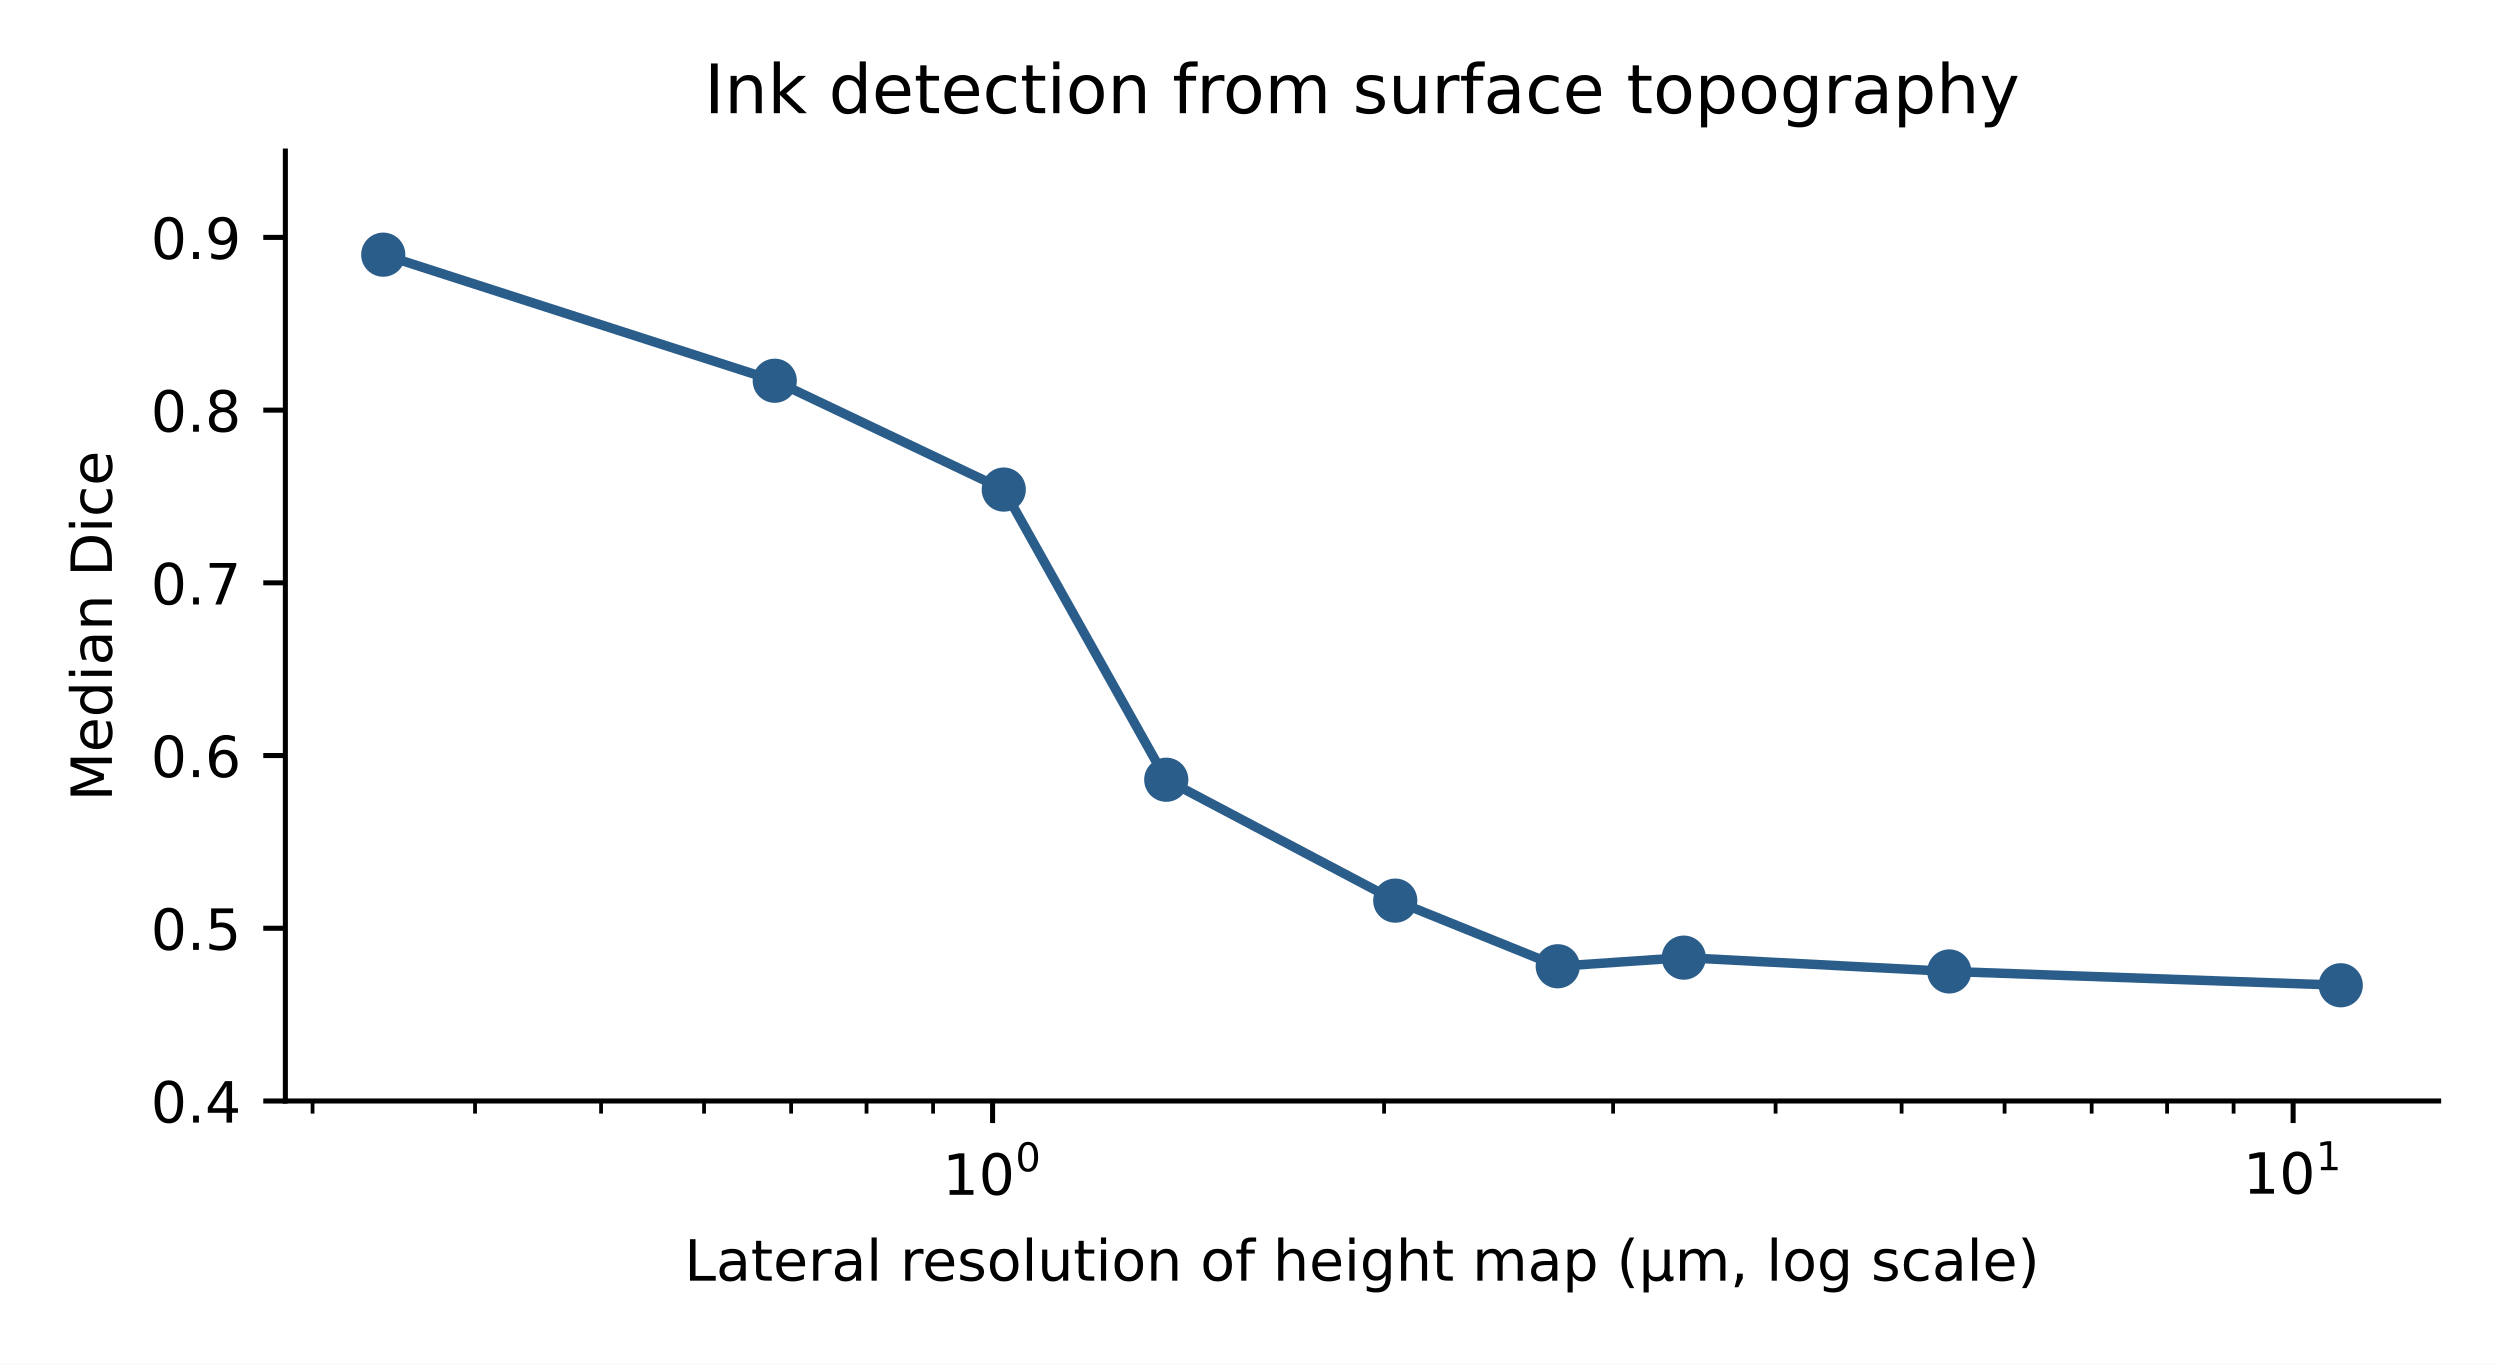
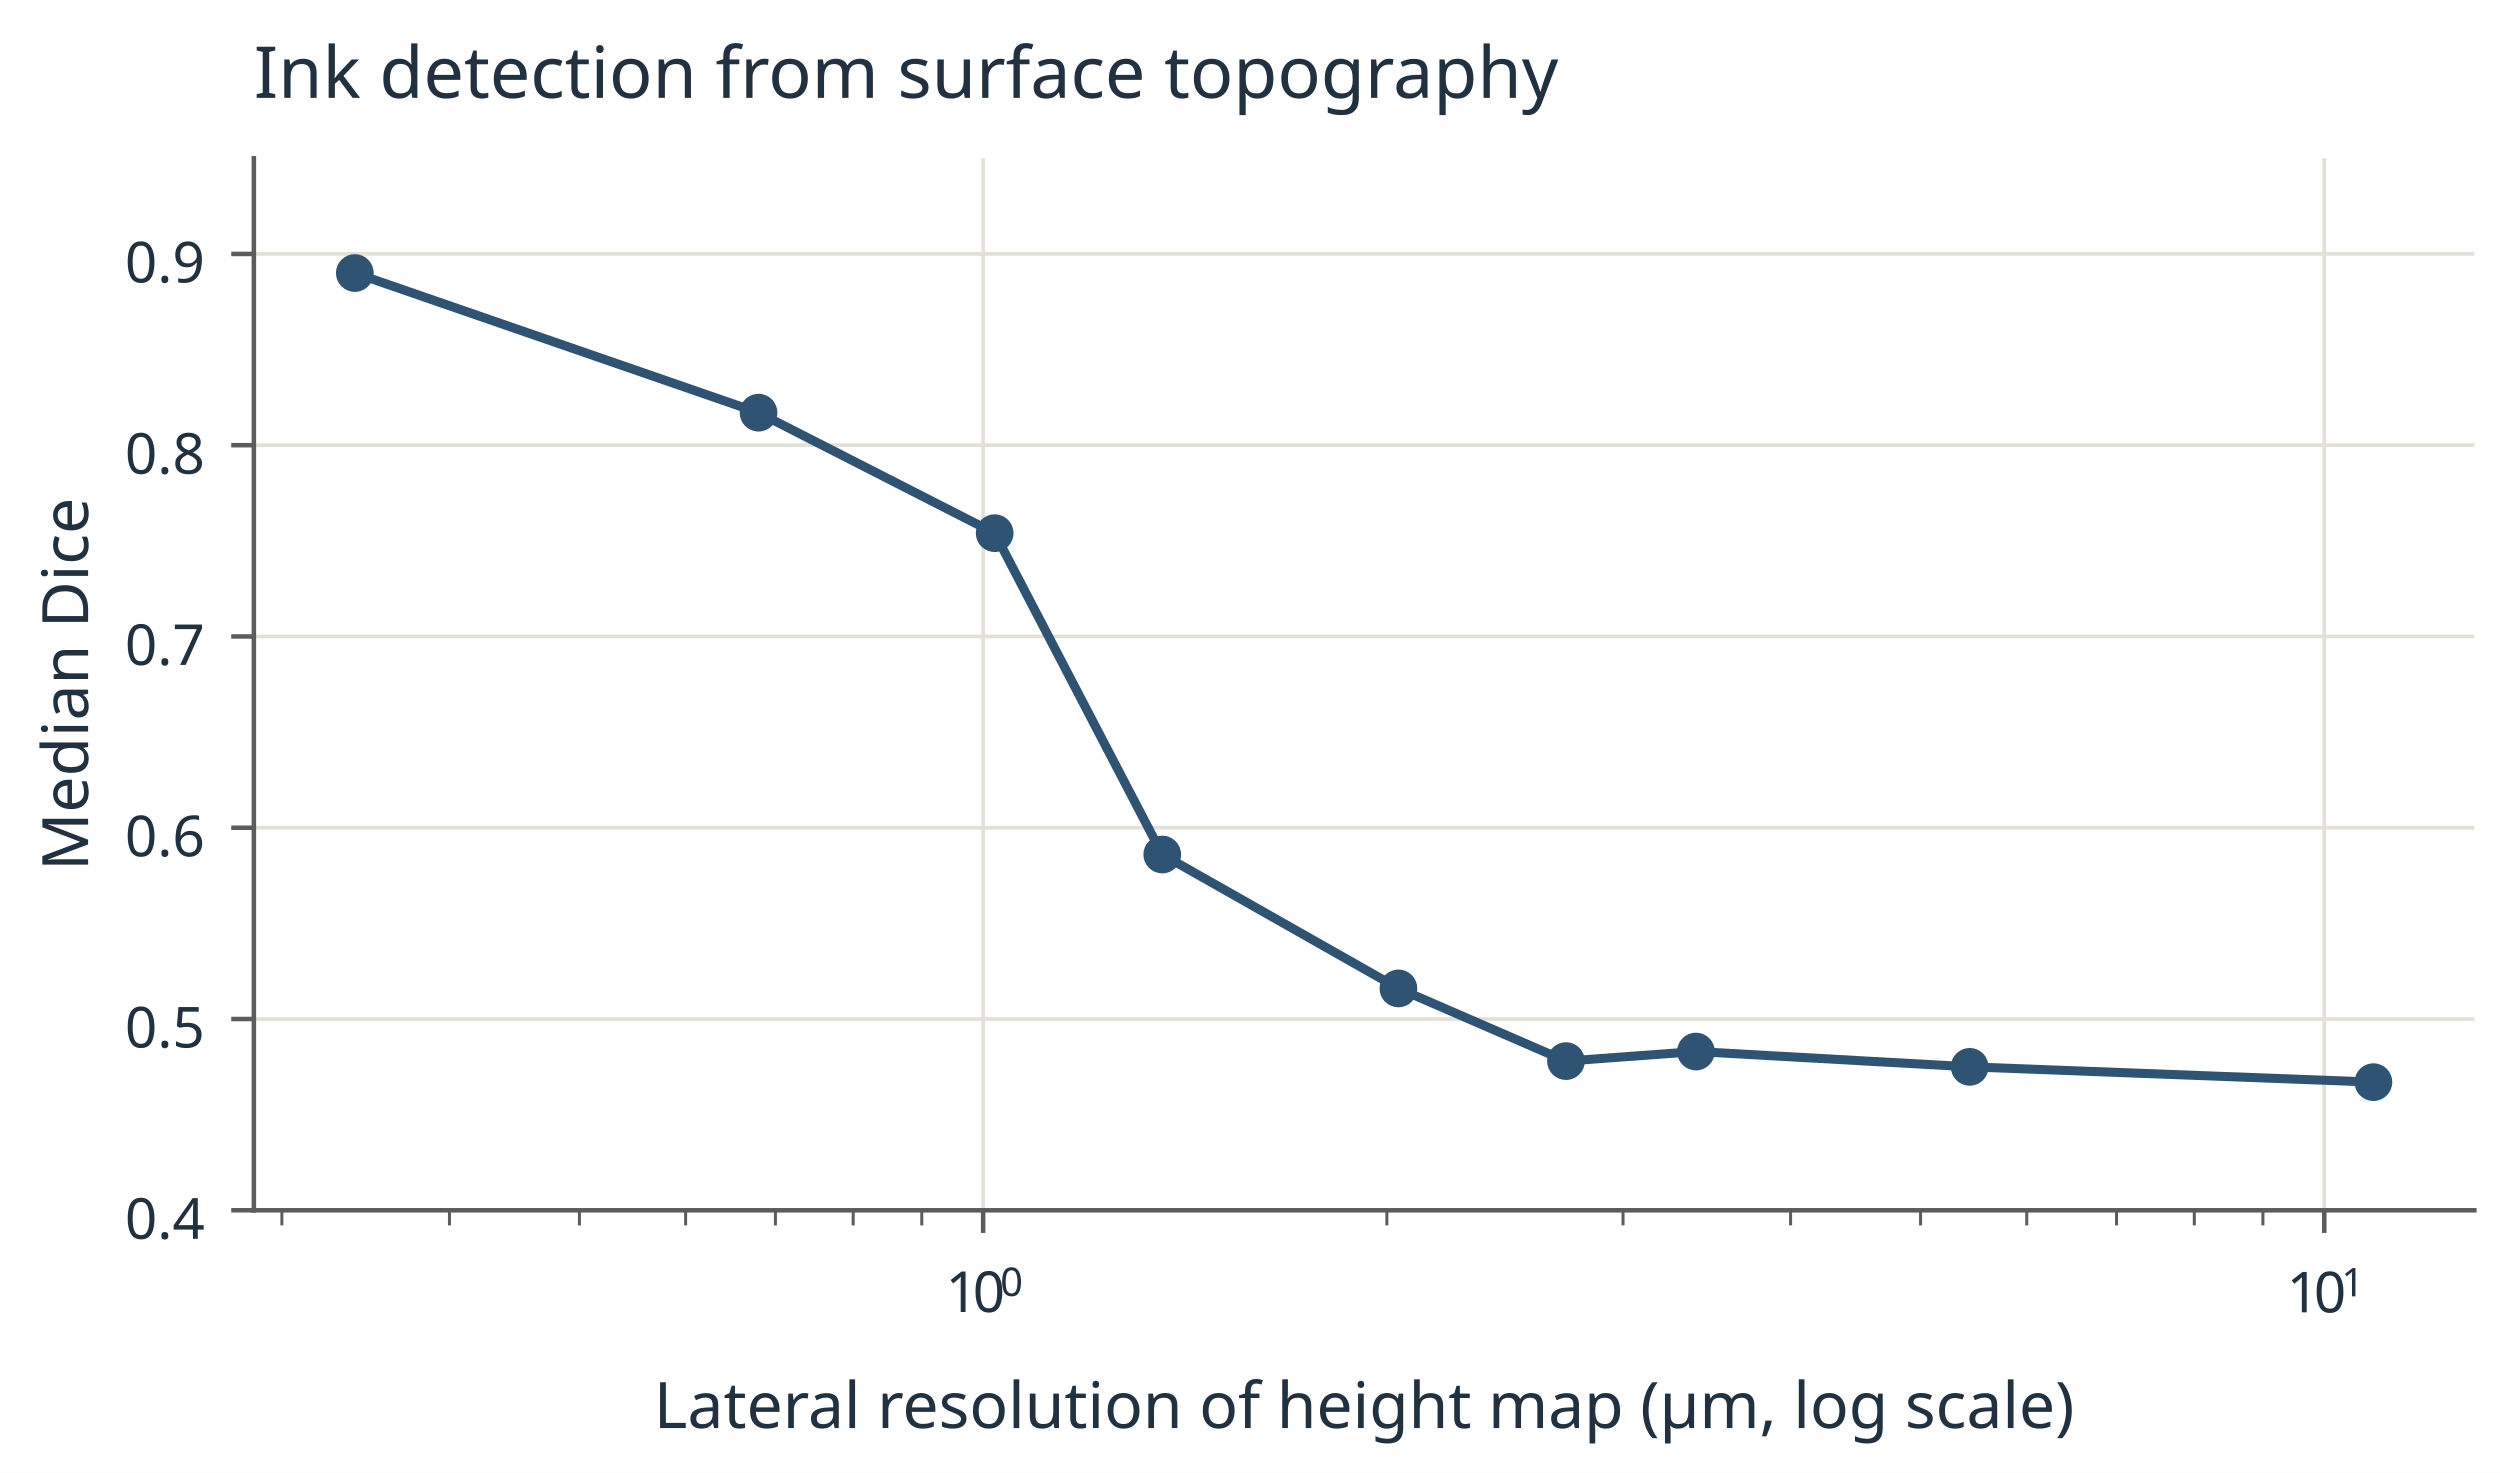
- <svg xmlns="http://www.w3.org/2000/svg" xmlns:xlink="http://www.w3.org/1999/xlink" width="396pt" height="216pt" viewBox="0 0 396 216" version="1.1">
+ <svg xmlns="http://www.w3.org/2000/svg" xmlns:xlink="http://www.w3.org/1999/xlink" width="331.2pt" height="195.12pt" viewBox="0 0 331.2 195.12" version="1.1">
  <defs>
    <style type="text/css">*{stroke-linejoin: round; stroke-linecap: butt}</style>
  </defs>
  <g id="figure_1">
    <g id="patch_1">
-       <path d="M 0 216  L 396 216  L 396 0  L 0 0  z " style="fill: #ffffff" />
+       <path d="M 0 195.12  L 331.2 195.12  L 331.2 0  L 0 0  z " style="fill: #ffffff" />
    </g>
    <g id="axes_1">
      <g id="patch_2">
-         <path d="M 45.202 174.396  L 386.28 174.396  L 386.28 23.925  L 45.202 23.925  z " style="fill: #ffffff" />
+         <path d="M 33.633 160.34  L 327.8 160.34  L 327.8 20.966  L 33.633 20.966  z " style="fill: #ffffff" />
      </g>
      <g id="matplotlib.axis_1">
        <g id="xtick_1">
          <g id="line2d_1">
+             <path d="M 130.247 160.34  L 130.247 20.966  " clip-path="url(#pcc7ce76ce0)" style="fill: none; stroke: #e3e0d8; stroke-width: 0.5; stroke-linecap: square" />
+           </g>
+           <g id="line2d_2">
            <defs>
-               <path id="m1358e842c5" d="M 0 0  L 0 3.5  " style="stroke: #000000; stroke-width: 0.8" />
+               <path id="m47f3815279" d="M 0 0  L 0 3  " style="stroke: #5c5c5c; stroke-width: 0.6" />
            </defs>
            <g>
-               <use xlink:href="#m1358e842c5" x="157.224" y="174.396" style="stroke: #000000; stroke-width: 0.8" />
+               <use xlink:href="#m47f3815279" x="130.247" y="160.34" style="fill: #5c5c5c; stroke: #5c5c5c; stroke-width: 0.6" />
            </g>
          </g>
          <g id="text_1">
-             <g transform="translate(149.3041 189.8558)">
+             <g style="fill: #22313f" transform="translate(125.2599 174.3925)">
              <text>
-                 <tspan x="0" y="-0.602" style="font-size: 9px; font-family: 'DejaVu Sans'">1</tspan>
-                 <tspan x="5.726" y="-0.602" style="font-size: 9px; font-family: 'DejaVu Sans'">0</tspan>
-                 <tspan x="11.538" y="-4.319" style="font-size: 6.3px; font-family: 'DejaVu Sans'">0</tspan>
+                 <tspan x="0" y="-0.575" style="font-size: 7.5px; font-family: 'EB Garamond'; fill: #22313f">1</tspan>
+                 <tspan x="3.6" y="-0.575" style="font-size: 7.5px; font-family: 'EB Garamond'; fill: #22313f">0</tspan>
+                 <tspan x="7.253" y="-2.697" style="font-size: 5.25px; font-family: 'EB Garamond'; fill: #22313f">0</tspan>
              </text>
            </g>
          </g>
        </g>
        <g id="xtick_2">
-           <g id="line2d_2">
-             <g>
-               <use xlink:href="#m1358e842c5" x="363.231" y="174.396" style="stroke: #000000; stroke-width: 0.8" />
+           <g id="line2d_3">
+             <path d="M 307.921 160.34  L 307.921 20.966  " clip-path="url(#pcc7ce76ce0)" style="fill: none; stroke: #e3e0d8; stroke-width: 0.5; stroke-linecap: square" />
+           </g>
+           <g id="line2d_4">
+             <g>
+               <use xlink:href="#m47f3815279" x="307.921" y="160.34" style="fill: #5c5c5c; stroke: #5c5c5c; stroke-width: 0.6" />
            </g>
          </g>
          <g id="text_2">
-             <g transform="translate(355.3107 189.7658)">
+             <g style="fill: #22313f" transform="translate(302.9333 174.3925)">
              <text>
-                 <tspan x="0" y="-0.689" style="font-size: 9px; font-family: 'DejaVu Sans'">1</tspan>
-                 <tspan x="5.726" y="-0.689" style="font-size: 9px; font-family: 'DejaVu Sans'">0</tspan>
-                 <tspan x="11.538" y="-4.406" style="font-size: 6.3px; font-family: 'DejaVu Sans'">1</tspan>
+                 <tspan x="0" y="-0.531" style="font-size: 7.5px; font-family: 'EB Garamond'; fill: #22313f">1</tspan>
+                 <tspan x="3.6" y="-0.531" style="font-size: 7.5px; font-family: 'EB Garamond'; fill: #22313f">0</tspan>
+                 <tspan x="7.253" y="-2.653" style="font-size: 5.25px; font-family: 'EB Garamond'; fill: #22313f">1</tspan>
              </text>
            </g>
          </g>
        </g>
        <g id="xtick_3">
-           <g id="line2d_3">
+           <g id="line2d_5">
            <defs>
-               <path id="m3f595a53a8" d="M 0 0  L 0 2  " style="stroke: #000000; stroke-width: 0.6" />
+               <path id="m69fa43a735" d="M 0 0  L 0 2  " style="stroke: #5c5c5c; stroke-width: 0.4" />
            </defs>
            <g>
-               <use xlink:href="#m3f595a53a8" x="49.508" y="174.396" style="stroke: #000000; stroke-width: 0.6" />
+               <use xlink:href="#m69fa43a735" x="37.346" y="160.34" style="fill: #5c5c5c; stroke: #5c5c5c; stroke-width: 0.4" />
            </g>
          </g>
        </g>
        <g id="xtick_4">
-           <g id="line2d_4">
-             <g>
-               <use xlink:href="#m3f595a53a8" x="75.246" y="174.396" style="stroke: #000000; stroke-width: 0.6" />
+           <g id="line2d_6">
+             <g>
+               <use xlink:href="#m69fa43a735" x="59.544" y="160.34" style="fill: #5c5c5c; stroke: #5c5c5c; stroke-width: 0.4" />
            </g>
          </g>
        </g>
        <g id="xtick_5">
-           <g id="line2d_5">
-             <g>
-               <use xlink:href="#m3f595a53a8" x="95.21" y="174.396" style="stroke: #000000; stroke-width: 0.6" />
+           <g id="line2d_7">
+             <g>
+               <use xlink:href="#m69fa43a735" x="76.762" y="160.34" style="fill: #5c5c5c; stroke: #5c5c5c; stroke-width: 0.4" />
            </g>
          </g>
        </g>
        <g id="xtick_6">
-           <g id="line2d_6">
-             <g>
-               <use xlink:href="#m3f595a53a8" x="111.522" y="174.396" style="stroke: #000000; stroke-width: 0.6" />
+           <g id="line2d_8">
+             <g>
+               <use xlink:href="#m69fa43a735" x="90.831" y="160.34" style="fill: #5c5c5c; stroke: #5c5c5c; stroke-width: 0.4" />
            </g>
          </g>
        </g>
        <g id="xtick_7">
-           <g id="line2d_7">
-             <g>
-               <use xlink:href="#m3f595a53a8" x="125.313" y="174.396" style="stroke: #000000; stroke-width: 0.6" />
+           <g id="line2d_9">
+             <g>
+               <use xlink:href="#m69fa43a735" x="102.726" y="160.34" style="fill: #5c5c5c; stroke: #5c5c5c; stroke-width: 0.4" />
            </g>
          </g>
        </g>
        <g id="xtick_8">
-           <g id="line2d_8">
-             <g>
-               <use xlink:href="#m3f595a53a8" x="137.26" y="174.396" style="stroke: #000000; stroke-width: 0.6" />
+           <g id="line2d_10">
+             <g>
+               <use xlink:href="#m69fa43a735" x="113.029" y="160.34" style="fill: #5c5c5c; stroke: #5c5c5c; stroke-width: 0.4" />
            </g>
          </g>
        </g>
        <g id="xtick_9">
-           <g id="line2d_9">
-             <g>
-               <use xlink:href="#m3f595a53a8" x="147.798" y="174.396" style="stroke: #000000; stroke-width: 0.6" />
+           <g id="line2d_11">
+             <g>
+               <use xlink:href="#m69fa43a735" x="122.118" y="160.34" style="fill: #5c5c5c; stroke: #5c5c5c; stroke-width: 0.4" />
            </g>
          </g>
        </g>
        <g id="xtick_10">
-           <g id="line2d_10">
-             <g>
-               <use xlink:href="#m3f595a53a8" x="219.238" y="174.396" style="stroke: #000000; stroke-width: 0.6" />
+           <g id="line2d_12">
+             <g>
+               <use xlink:href="#m69fa43a735" x="183.732" y="160.34" style="fill: #5c5c5c; stroke: #5c5c5c; stroke-width: 0.4" />
            </g>
          </g>
        </g>
        <g id="xtick_11">
-           <g id="line2d_11">
-             <g>
-               <use xlink:href="#m3f595a53a8" x="255.514" y="174.396" style="stroke: #000000; stroke-width: 0.6" />
+           <g id="line2d_13">
+             <g>
+               <use xlink:href="#m69fa43a735" x="215.019" y="160.34" style="fill: #5c5c5c; stroke: #5c5c5c; stroke-width: 0.4" />
            </g>
          </g>
        </g>
        <g id="xtick_12">
-           <g id="line2d_12">
-             <g>
-               <use xlink:href="#m3f595a53a8" x="281.252" y="174.396" style="stroke: #000000; stroke-width: 0.6" />
+           <g id="line2d_14">
+             <g>
+               <use xlink:href="#m69fa43a735" x="237.217" y="160.34" style="fill: #5c5c5c; stroke: #5c5c5c; stroke-width: 0.4" />
            </g>
          </g>
        </g>
        <g id="xtick_13">
-           <g id="line2d_13">
-             <g>
-               <use xlink:href="#m3f595a53a8" x="301.217" y="174.396" style="stroke: #000000; stroke-width: 0.6" />
+           <g id="line2d_15">
+             <g>
+               <use xlink:href="#m69fa43a735" x="254.436" y="160.34" style="fill: #5c5c5c; stroke: #5c5c5c; stroke-width: 0.4" />
            </g>
          </g>
        </g>
        <g id="xtick_14">
-           <g id="line2d_14">
-             <g>
-               <use xlink:href="#m3f595a53a8" x="317.528" y="174.396" style="stroke: #000000; stroke-width: 0.6" />
+           <g id="line2d_16">
+             <g>
+               <use xlink:href="#m69fa43a735" x="268.504" y="160.34" style="fill: #5c5c5c; stroke: #5c5c5c; stroke-width: 0.4" />
            </g>
          </g>
        </g>
        <g id="xtick_15">
-           <g id="line2d_15">
-             <g>
-               <use xlink:href="#m3f595a53a8" x="331.32" y="174.396" style="stroke: #000000; stroke-width: 0.6" />
+           <g id="line2d_17">
+             <g>
+               <use xlink:href="#m69fa43a735" x="280.399" y="160.34" style="fill: #5c5c5c; stroke: #5c5c5c; stroke-width: 0.4" />
            </g>
          </g>
        </g>
        <g id="xtick_16">
-           <g id="line2d_16">
-             <g>
-               <use xlink:href="#m3f595a53a8" x="343.267" y="174.396" style="stroke: #000000; stroke-width: 0.6" />
+           <g id="line2d_18">
+             <g>
+               <use xlink:href="#m69fa43a735" x="290.702" y="160.34" style="fill: #5c5c5c; stroke: #5c5c5c; stroke-width: 0.4" />
            </g>
          </g>
        </g>
        <g id="xtick_17">
-           <g id="line2d_17">
-             <g>
-               <use xlink:href="#m3f595a53a8" x="353.804" y="174.396" style="stroke: #000000; stroke-width: 0.6" />
+           <g id="line2d_19">
+             <g>
+               <use xlink:href="#m69fa43a735" x="299.791" y="160.34" style="fill: #5c5c5c; stroke: #5c5c5c; stroke-width: 0.4" />
            </g>
          </g>
        </g>
        <g id="text_3">
-           <text style="font-size: 9px; font-family: 'DejaVu Sans'; text-anchor: middle" x="215.741" y="202.856" transform="rotate(-0 215.7411 202.8565)">Lateral resolution of height map (µm, log scale)</text>
+           <text style="font-size: 8.5px; font-family: 'EB Garamond'; text-anchor: middle; fill: #22313f" x="180.716" y="189.187" transform="rotate(-0 180.7163 189.187)">Lateral resolution of height map (µm, log scale)</text>
        </g>
      </g>
      <g id="matplotlib.axis_2">
        <g id="ytick_1">
-           <g id="line2d_18">
+           <g id="line2d_20">
+             <path d="M 33.633 160.34  L 327.8 160.34  " clip-path="url(#pcc7ce76ce0)" style="fill: none; stroke: #e3e0d8; stroke-width: 0.5; stroke-linecap: square" />
+           </g>
+           <g id="line2d_21">
            <defs>
-               <path id="me8de13d6fa" d="M 0 0  L -3.5 0  " style="stroke: #000000; stroke-width: 0.8" />
+               <path id="m06f3a96b73" d="M 0 0  L -3 0  " style="stroke: #5c5c5c; stroke-width: 0.6" />
            </defs>
            <g>
-               <use xlink:href="#me8de13d6fa" x="45.202" y="174.396" style="stroke: #000000; stroke-width: 0.8" />
+               <use xlink:href="#m06f3a96b73" x="33.633" y="160.34" style="fill: #5c5c5c; stroke: #5c5c5c; stroke-width: 0.6" />
            </g>
          </g>
          <g id="text_4">
-             <text style="font-size: 9px; font-family: 'DejaVu Sans'; text-anchor: end" x="38.202" y="177.815" transform="rotate(-0 38.20211 177.8147)">0.4</text>
+             <text style="font-size: 7.5px; font-family: 'EB Garamond'; text-anchor: end; fill: #22313f" x="27.133" y="164.116" transform="rotate(-0 27.1325 164.1163)">0.4</text>
          </g>
        </g>
        <g id="ytick_2">
-           <g id="line2d_19">
-             <g>
-               <use xlink:href="#me8de13d6fa" x="45.202" y="147.038" style="stroke: #000000; stroke-width: 0.8" />
+           <g id="line2d_22">
+             <path d="M 33.633 134.999  L 327.8 134.999  " clip-path="url(#pcc7ce76ce0)" style="fill: none; stroke: #e3e0d8; stroke-width: 0.5; stroke-linecap: square" />
+           </g>
+           <g id="line2d_23">
+             <g>
+               <use xlink:href="#m06f3a96b73" x="33.633" y="134.999" style="fill: #5c5c5c; stroke: #5c5c5c; stroke-width: 0.6" />
            </g>
          </g>
          <g id="text_5">
-             <text style="font-size: 9px; font-family: 'DejaVu Sans'; text-anchor: end" x="38.202" y="150.456" transform="rotate(-0 38.20211 150.4565)">0.5</text>
+             <text style="font-size: 7.5px; font-family: 'EB Garamond'; text-anchor: end; fill: #22313f" x="27.133" y="138.776" transform="rotate(-0 27.1325 138.7756)">0.5</text>
          </g>
        </g>
        <g id="ytick_3">
-           <g id="line2d_20">
-             <g>
-               <use xlink:href="#me8de13d6fa" x="45.202" y="119.679" style="stroke: #000000; stroke-width: 0.8" />
+           <g id="line2d_24">
+             <path d="M 33.633 109.659  L 327.8 109.659  " clip-path="url(#pcc7ce76ce0)" style="fill: none; stroke: #e3e0d8; stroke-width: 0.5; stroke-linecap: square" />
+           </g>
+           <g id="line2d_25">
+             <g>
+               <use xlink:href="#m06f3a96b73" x="33.633" y="109.659" style="fill: #5c5c5c; stroke: #5c5c5c; stroke-width: 0.6" />
            </g>
          </g>
          <g id="text_6">
-             <text style="font-size: 9px; font-family: 'DejaVu Sans'; text-anchor: end" x="38.202" y="123.098" transform="rotate(-0 38.20211 123.0982)">0.6</text>
+             <text style="font-size: 7.5px; font-family: 'EB Garamond'; text-anchor: end; fill: #22313f" x="27.133" y="113.435" transform="rotate(-0 27.1325 113.435)">0.6</text>
          </g>
        </g>
        <g id="ytick_4">
-           <g id="line2d_21">
-             <g>
-               <use xlink:href="#me8de13d6fa" x="45.202" y="92.321" style="stroke: #000000; stroke-width: 0.8" />
+           <g id="line2d_26">
+             <path d="M 33.633 84.318  L 327.8 84.318  " clip-path="url(#pcc7ce76ce0)" style="fill: none; stroke: #e3e0d8; stroke-width: 0.5; stroke-linecap: square" />
+           </g>
+           <g id="line2d_27">
+             <g>
+               <use xlink:href="#m06f3a96b73" x="33.633" y="84.318" style="fill: #5c5c5c; stroke: #5c5c5c; stroke-width: 0.6" />
            </g>
          </g>
          <g id="text_7">
-             <text style="font-size: 9px; font-family: 'DejaVu Sans'; text-anchor: end" x="38.202" y="95.74" transform="rotate(-0 38.20211 95.74001)">0.7</text>
+             <text style="font-size: 7.5px; font-family: 'EB Garamond'; text-anchor: end; fill: #22313f" x="27.133" y="88.094" transform="rotate(-0 27.1325 88.09434)">0.7</text>
          </g>
        </g>
        <g id="ytick_5">
-           <g id="line2d_22">
-             <g>
-               <use xlink:href="#me8de13d6fa" x="45.202" y="64.963" style="stroke: #000000; stroke-width: 0.8" />
+           <g id="line2d_28">
+             <path d="M 33.633 58.977  L 327.8 58.977  " clip-path="url(#pcc7ce76ce0)" style="fill: none; stroke: #e3e0d8; stroke-width: 0.5; stroke-linecap: square" />
+           </g>
+           <g id="line2d_29">
+             <g>
+               <use xlink:href="#m06f3a96b73" x="33.633" y="58.977" style="fill: #5c5c5c; stroke: #5c5c5c; stroke-width: 0.6" />
            </g>
          </g>
          <g id="text_8">
-             <text style="font-size: 9px; font-family: 'DejaVu Sans'; text-anchor: end" x="38.202" y="68.382" transform="rotate(-0 38.20211 68.38177)">0.8</text>
+             <text style="font-size: 7.5px; font-family: 'EB Garamond'; text-anchor: end; fill: #22313f" x="27.133" y="62.754" transform="rotate(-0 27.1325 62.7537)">0.8</text>
          </g>
        </g>
        <g id="ytick_6">
-           <g id="line2d_23">
-             <g>
-               <use xlink:href="#me8de13d6fa" x="45.202" y="37.605" style="stroke: #000000; stroke-width: 0.8" />
+           <g id="line2d_30">
+             <path d="M 33.633 33.637  L 327.8 33.637  " clip-path="url(#pcc7ce76ce0)" style="fill: none; stroke: #e3e0d8; stroke-width: 0.5; stroke-linecap: square" />
+           </g>
+           <g id="line2d_31">
+             <g>
+               <use xlink:href="#m06f3a96b73" x="33.633" y="33.637" style="fill: #5c5c5c; stroke: #5c5c5c; stroke-width: 0.6" />
            </g>
          </g>
          <g id="text_9">
-             <text style="font-size: 9px; font-family: 'DejaVu Sans'; text-anchor: end" x="38.202" y="41.024" transform="rotate(-0 38.20211 41.02353)">0.9</text>
+             <text style="font-size: 7.5px; font-family: 'EB Garamond'; text-anchor: end; fill: #22313f" x="27.133" y="37.413" transform="rotate(-0 27.1325 37.41307)">0.9</text>
          </g>
        </g>
        <g id="text_10">
-           <text style="font-size: 9px; font-family: 'DejaVu Sans'; text-anchor: middle" x="17.727" y="99.161" transform="rotate(-90 17.72719 99.16062)">Median Dice</text>
-         </g>
-       </g>
-       <g id="line2d_24">
-         <path d="M 60.706 40.34  L 122.72 60.312  L 158.996 77.548  L 184.734 123.509  L 221.01 142.66  L 246.748 153.056  L 266.712 151.688  L 308.762 153.877  L 370.776 156.066  " clip-path="url(#p56d3230354)" style="fill: none; stroke: #2b5d8a; stroke-width: 1.5; stroke-linecap: square" />
+           <text style="font-size: 8.5px; font-family: 'EB Garamond'; text-anchor: middle; fill: #22313f" x="11.675" y="90.653" transform="rotate(-90 11.6745 90.65325)">Median Dice</text>
+         </g>
+       </g>
+       <g id="line2d_32">
+         <path d="M 47.004 36.171  L 100.489 54.67  L 131.775 70.634  L 153.974 113.206  L 185.26 130.945  L 207.459 140.574  L 224.677 139.307  L 260.944 141.335  L 314.429 143.362  " clip-path="url(#pcc7ce76ce0)" style="fill: none; stroke: #2f5373; stroke-width: 1.2; stroke-linecap: square" />
        <defs>
-           <path id="m3ac51bc69e" d="M 0 3  C 0.796 3 1.559 2.684 2.121 2.121  C 2.684 1.559 3 0.796 3 0  C 3 -0.796 2.684 -1.559 2.121 -2.121  C 1.559 -2.684 0.796 -3 0 -3  C -0.796 -3 -1.559 -2.684 -2.121 -2.121  C -2.684 -1.559 -3 -0.796 -3 0  C -3 0.796 -2.684 1.559 -2.121 2.121  C -1.559 2.684 -0.796 3 0 3  z " style="stroke: #2b5d8a" />
+           <path id="md198323d71" d="M 0 2  C 0.53 2 1.039 1.789 1.414 1.414  C 1.789 1.039 2 0.53 2 0  C 2 -0.53 1.789 -1.039 1.414 -1.414  C 1.039 -1.789 0.53 -2 0 -2  C -0.53 -2 -1.039 -1.789 -1.414 -1.414  C -1.789 -1.039 -2 -0.53 -2 0  C -2 0.53 -1.789 1.039 -1.414 1.414  C -1.039 1.789 -0.53 2 0 2  z " style="stroke: #2f5373" />
        </defs>
-         <g clip-path="url(#p56d3230354)">
-           <use xlink:href="#m3ac51bc69e" x="60.706" y="40.34" style="fill: #2b5d8a; stroke: #2b5d8a" />
-           <use xlink:href="#m3ac51bc69e" x="122.72" y="60.312" style="fill: #2b5d8a; stroke: #2b5d8a" />
-           <use xlink:href="#m3ac51bc69e" x="158.996" y="77.548" style="fill: #2b5d8a; stroke: #2b5d8a" />
-           <use xlink:href="#m3ac51bc69e" x="184.734" y="123.509" style="fill: #2b5d8a; stroke: #2b5d8a" />
-           <use xlink:href="#m3ac51bc69e" x="221.01" y="142.66" style="fill: #2b5d8a; stroke: #2b5d8a" />
-           <use xlink:href="#m3ac51bc69e" x="246.748" y="153.056" style="fill: #2b5d8a; stroke: #2b5d8a" />
-           <use xlink:href="#m3ac51bc69e" x="266.712" y="151.688" style="fill: #2b5d8a; stroke: #2b5d8a" />
-           <use xlink:href="#m3ac51bc69e" x="308.762" y="153.877" style="fill: #2b5d8a; stroke: #2b5d8a" />
-           <use xlink:href="#m3ac51bc69e" x="370.776" y="156.066" style="fill: #2b5d8a; stroke: #2b5d8a" />
+         <g clip-path="url(#pcc7ce76ce0)">
+           <use xlink:href="#md198323d71" x="47.004" y="36.171" style="fill: #2f5373; stroke: #2f5373" />
+           <use xlink:href="#md198323d71" x="100.489" y="54.67" style="fill: #2f5373; stroke: #2f5373" />
+           <use xlink:href="#md198323d71" x="131.775" y="70.634" style="fill: #2f5373; stroke: #2f5373" />
+           <use xlink:href="#md198323d71" x="153.974" y="113.206" style="fill: #2f5373; stroke: #2f5373" />
+           <use xlink:href="#md198323d71" x="185.26" y="130.945" style="fill: #2f5373; stroke: #2f5373" />
+           <use xlink:href="#md198323d71" x="207.459" y="140.574" style="fill: #2f5373; stroke: #2f5373" />
+           <use xlink:href="#md198323d71" x="224.677" y="139.307" style="fill: #2f5373; stroke: #2f5373" />
+           <use xlink:href="#md198323d71" x="260.944" y="141.335" style="fill: #2f5373; stroke: #2f5373" />
+           <use xlink:href="#md198323d71" x="314.429" y="143.362" style="fill: #2f5373; stroke: #2f5373" />
        </g>
      </g>
      <g id="patch_3">
-         <path d="M 45.202 174.396  L 45.202 23.925  " style="fill: none; stroke: #000000; stroke-width: 0.8; stroke-linejoin: miter; stroke-linecap: square" />
+         <path d="M 33.633 160.34  L 33.633 20.966  " style="fill: none; stroke: #5c5c5c; stroke-width: 0.6; stroke-linejoin: miter; stroke-linecap: square" />
      </g>
      <g id="patch_4">
-         <path d="M 45.202 174.396  L 386.28 174.396  " style="fill: none; stroke: #000000; stroke-width: 0.8; stroke-linejoin: miter; stroke-linecap: square" />
+         <path d="M 33.633 160.34  L 327.8 160.34  " style="fill: none; stroke: #5c5c5c; stroke-width: 0.6; stroke-linejoin: miter; stroke-linecap: square" />
      </g>
      <g id="text_11">
-         <text style="font-size: 10.8px; font-family: 'DejaVu Sans'; text-anchor: middle" x="215.741" y="17.925" transform="rotate(-0 215.7411 17.92547)">Ink detection from surface topography</text>
+         <text style="font-size: 9.5px; font-family: 'EB Garamond'; text-anchor: start; fill: #22313f" x="33.633" y="12.966" transform="rotate(-0 33.6325 12.9665)">Ink detection from surface topography</text>
      </g>
    </g>
  </g>
  <defs>
-     <clipPath id="p56d3230354">
-       <rect x="45.202" y="23.925" width="341.078" height="150.47" />
+     <clipPath id="pcc7ce76ce0">
+       <rect x="33.633" y="20.966" width="294.168" height="139.374" />
    </clipPath>
  </defs>
</svg>
